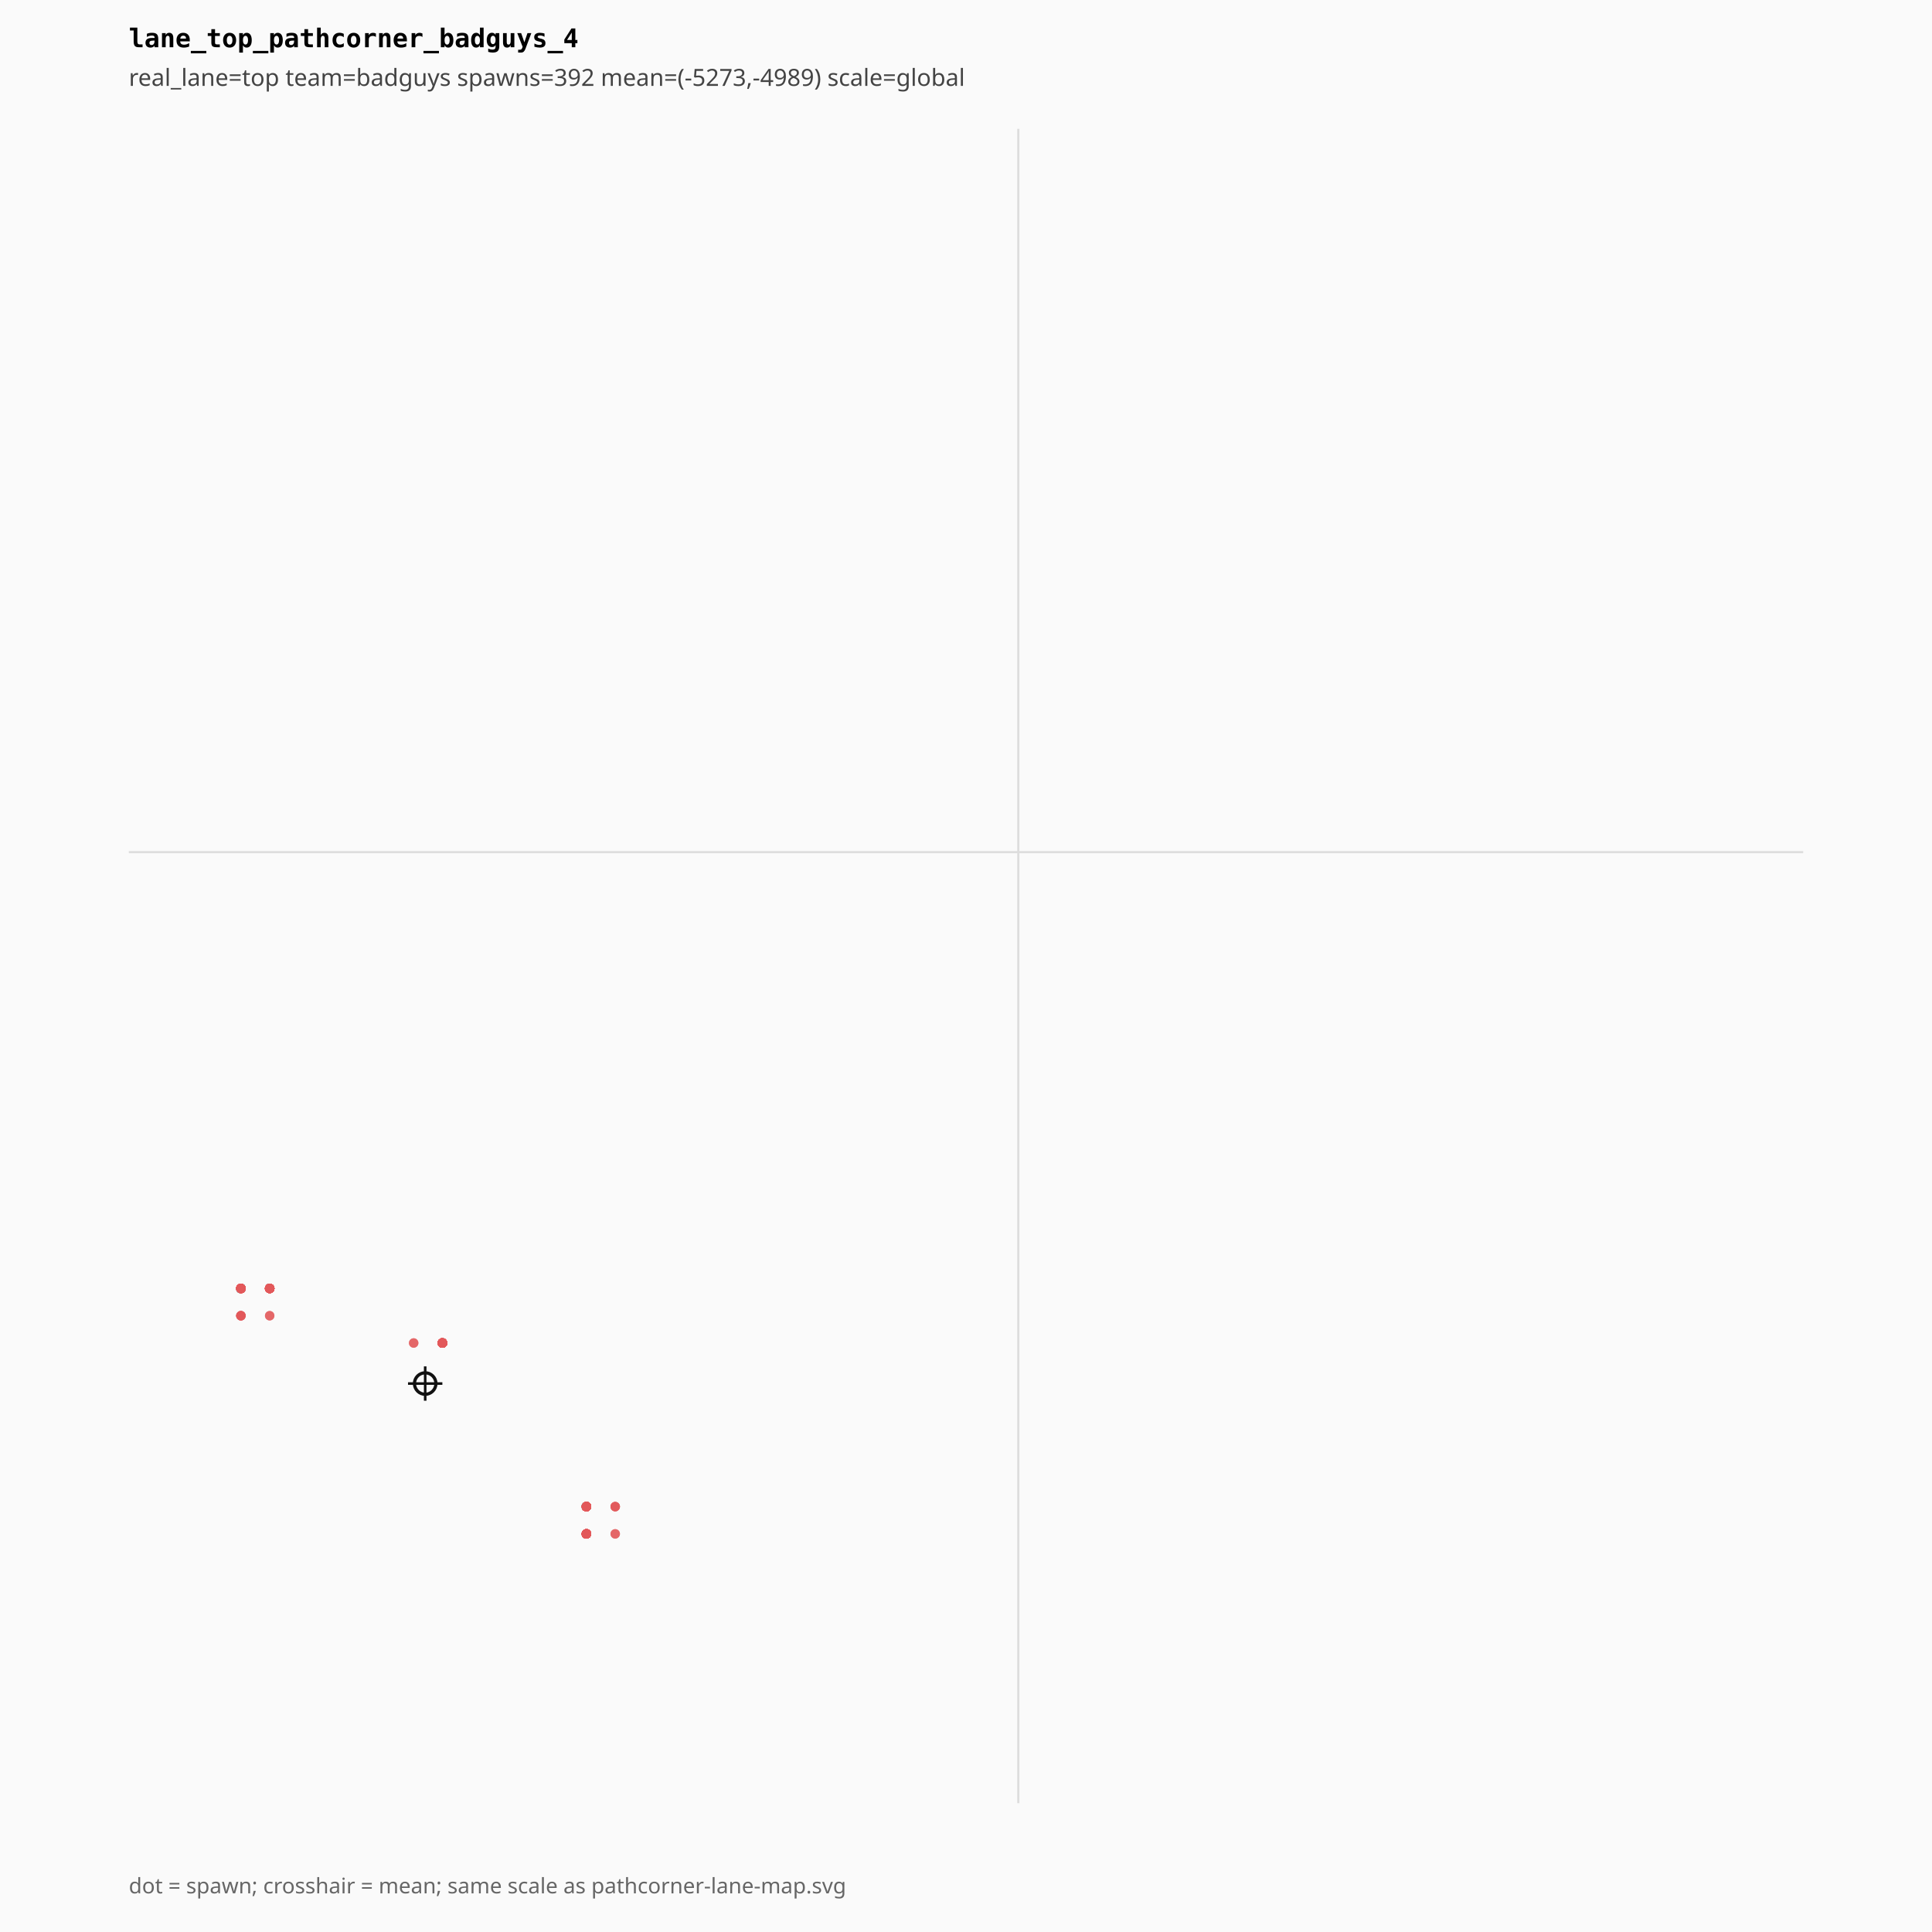
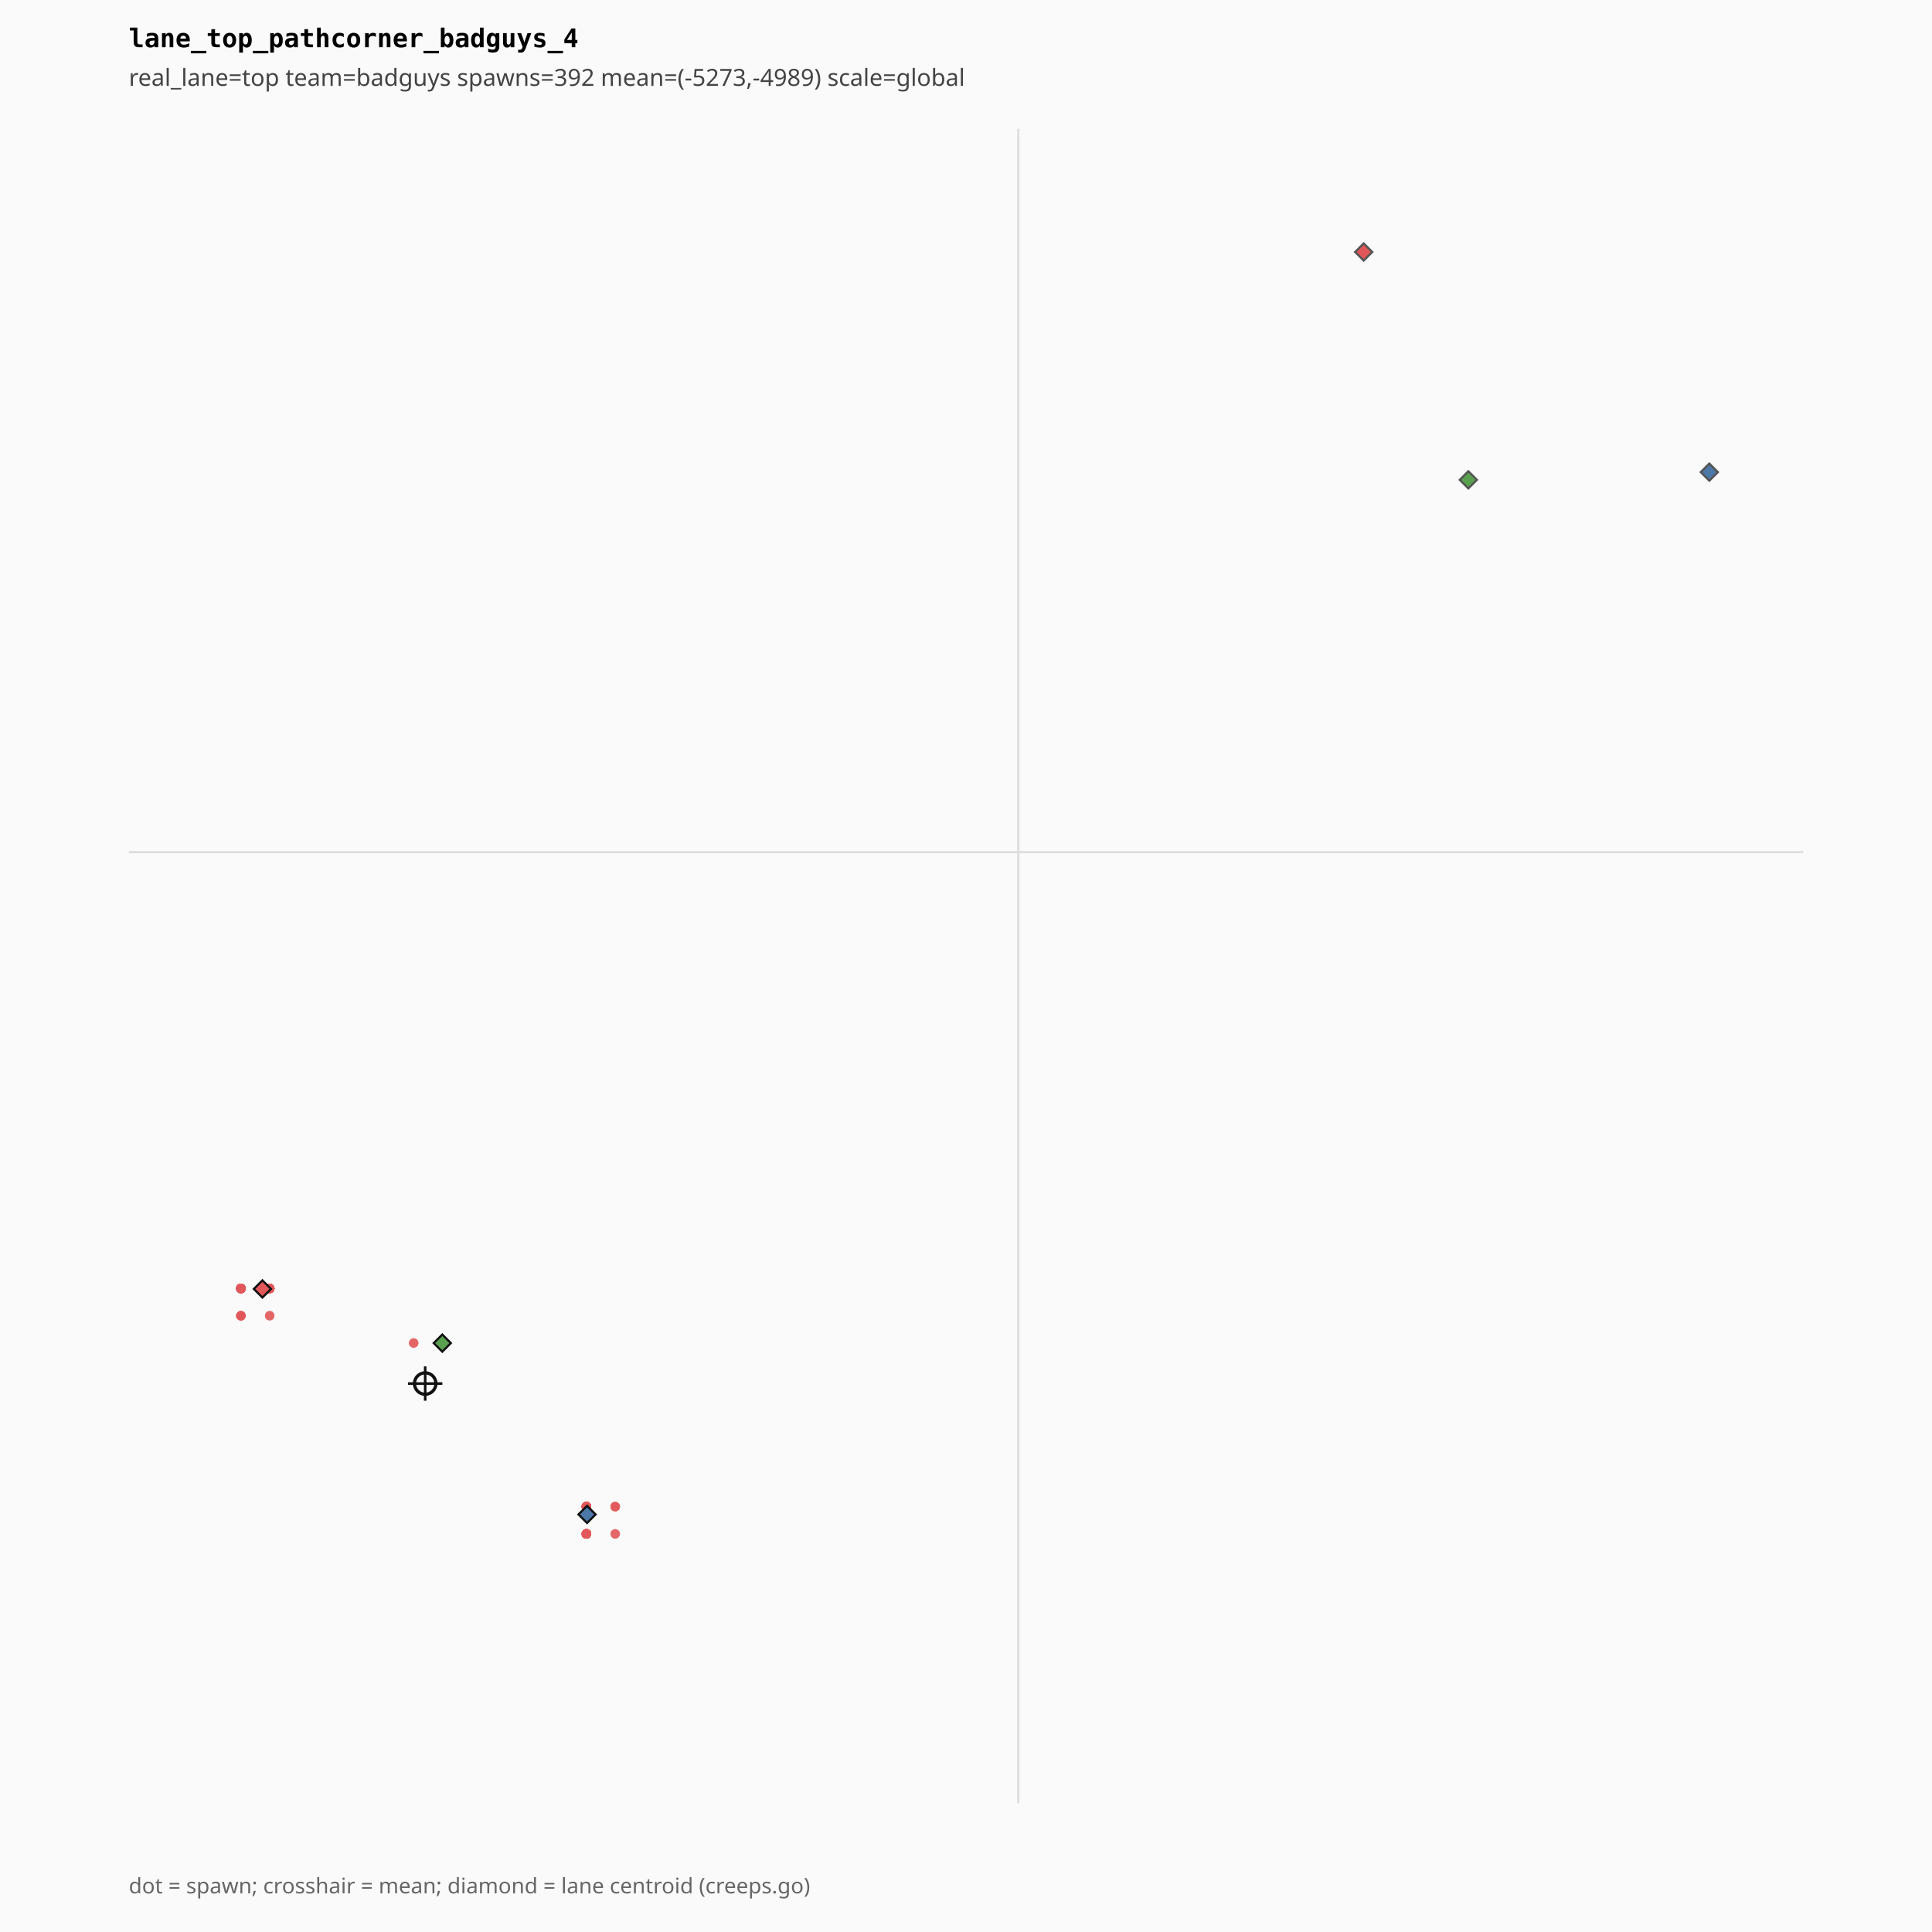
<svg xmlns="http://www.w3.org/2000/svg" width="900" height="900" viewBox="0 0 900 900">
  <rect x="0" y="0" width="900" height="900" fill="#fafafa" />
  <text x="60" y="22" font-family="monospace" font-size="12" font-weight="bold">lane_top_pathcorner_badguys_4</text>
  <text x="60" y="40" font-family="sans-serif" font-size="11" fill="#444">real_lane=top  team=badguys  spawns=392  mean=(-5273,-4989)  scale=global</text>
  <line x1="474.37" y1="60" x2="474.37" y2="840" stroke="#ddd" stroke-width="1" />
  <line x1="60" y1="396.96" x2="840" y2="396.96" stroke="#ddd" stroke-width="1" />
  <circle cx="125.63" cy="600.21" r="2.20" fill="#E15759" fill-opacity="0.55" stroke="none" />
  <circle cx="206.11" cy="625.62" r="2.20" fill="#E15759" fill-opacity="0.55" stroke="none" />
  <circle cx="273.18" cy="714.54" r="2.20" fill="#E15759" fill-opacity="0.55" stroke="none" />
  <circle cx="112.22" cy="600.21" r="2.20" fill="#E15759" fill-opacity="0.55" stroke="none" />
  <circle cx="112.22" cy="600.21" r="2.20" fill="#E15759" fill-opacity="0.55" stroke="none" />
  <circle cx="273.18" cy="701.84" r="2.20" fill="#E15759" fill-opacity="0.55" stroke="none" />
  <circle cx="112.22" cy="600.21" r="2.20" fill="#E15759" fill-opacity="0.55" stroke="none" />
  <circle cx="273.18" cy="701.84" r="2.20" fill="#E15759" fill-opacity="0.55" stroke="none" />
  <circle cx="112.22" cy="600.21" r="2.20" fill="#E15759" fill-opacity="0.55" stroke="none" />
  <circle cx="273.18" cy="714.54" r="2.20" fill="#E15759" fill-opacity="0.55" stroke="none" />
  <circle cx="206.11" cy="625.62" r="2.20" fill="#E15759" fill-opacity="0.55" stroke="none" />
  <circle cx="273.18" cy="701.84" r="2.20" fill="#E15759" fill-opacity="0.55" stroke="none" />
  <circle cx="112.22" cy="600.21" r="2.20" fill="#E15759" fill-opacity="0.55" stroke="none" />
  <circle cx="112.22" cy="600.21" r="2.20" fill="#E15759" fill-opacity="0.55" stroke="none" />
  <circle cx="125.63" cy="600.21" r="2.20" fill="#E15759" fill-opacity="0.55" stroke="none" />
  <circle cx="206.11" cy="625.62" r="2.20" fill="#E15759" fill-opacity="0.55" stroke="none" />
  <circle cx="112.22" cy="600.21" r="2.20" fill="#E15759" fill-opacity="0.55" stroke="none" />
  <circle cx="273.18" cy="714.54" r="2.20" fill="#E15759" fill-opacity="0.55" stroke="none" />
  <circle cx="273.18" cy="714.54" r="2.20" fill="#E15759" fill-opacity="0.55" stroke="none" />
  <circle cx="112.22" cy="600.21" r="2.20" fill="#E15759" fill-opacity="0.55" stroke="none" />
  <circle cx="206.11" cy="625.62" r="2.20" fill="#E15759" fill-opacity="0.55" stroke="none" />
  <circle cx="273.18" cy="701.84" r="2.20" fill="#E15759" fill-opacity="0.55" stroke="none" />
  <circle cx="125.63" cy="600.21" r="2.20" fill="#E15759" fill-opacity="0.55" stroke="none" />
  <circle cx="112.22" cy="600.21" r="2.20" fill="#E15759" fill-opacity="0.55" stroke="none" />
  <circle cx="206.11" cy="625.62" r="2.20" fill="#E15759" fill-opacity="0.55" stroke="none" />
  <circle cx="273.18" cy="701.84" r="2.20" fill="#E15759" fill-opacity="0.55" stroke="none" />
  <circle cx="273.18" cy="714.54" r="2.20" fill="#E15759" fill-opacity="0.55" stroke="none" />
  <circle cx="112.22" cy="600.21" r="2.20" fill="#E15759" fill-opacity="0.55" stroke="none" />
  <circle cx="273.18" cy="701.84" r="2.20" fill="#E15759" fill-opacity="0.55" stroke="none" />
  <circle cx="206.11" cy="625.62" r="2.20" fill="#E15759" fill-opacity="0.55" stroke="none" />
  <circle cx="125.63" cy="600.21" r="2.20" fill="#E15759" fill-opacity="0.55" stroke="none" />
  <circle cx="125.63" cy="600.21" r="2.20" fill="#E15759" fill-opacity="0.55" stroke="none" />
  <circle cx="273.18" cy="714.54" r="2.20" fill="#E15759" fill-opacity="0.55" stroke="none" />
  <circle cx="206.11" cy="625.62" r="2.20" fill="#E15759" fill-opacity="0.55" stroke="none" />
  <circle cx="112.22" cy="600.21" r="2.20" fill="#E15759" fill-opacity="0.55" stroke="none" />
  <circle cx="273.18" cy="701.84" r="2.20" fill="#E15759" fill-opacity="0.55" stroke="none" />
  <circle cx="112.22" cy="600.21" r="2.20" fill="#E15759" fill-opacity="0.55" stroke="none" />
  <circle cx="273.18" cy="701.84" r="2.20" fill="#E15759" fill-opacity="0.55" stroke="none" />
  <circle cx="206.11" cy="625.62" r="2.20" fill="#E15759" fill-opacity="0.55" stroke="none" />
  <circle cx="125.63" cy="600.21" r="2.20" fill="#E15759" fill-opacity="0.55" stroke="none" />
  <circle cx="206.11" cy="625.62" r="2.20" fill="#E15759" fill-opacity="0.55" stroke="none" />
  <circle cx="273.18" cy="701.84" r="2.20" fill="#E15759" fill-opacity="0.55" stroke="none" />
  <circle cx="273.18" cy="701.84" r="2.20" fill="#E15759" fill-opacity="0.55" stroke="none" />
  <circle cx="206.11" cy="625.62" r="2.20" fill="#E15759" fill-opacity="0.55" stroke="none" />
  <circle cx="112.22" cy="600.21" r="2.20" fill="#E15759" fill-opacity="0.55" stroke="none" />
  <circle cx="273.18" cy="701.84" r="2.20" fill="#E15759" fill-opacity="0.55" stroke="none" />
  <circle cx="206.11" cy="625.62" r="2.20" fill="#E15759" fill-opacity="0.55" stroke="none" />
  <circle cx="112.22" cy="600.21" r="2.20" fill="#E15759" fill-opacity="0.55" stroke="none" />
  <circle cx="206.11" cy="625.62" r="2.20" fill="#E15759" fill-opacity="0.55" stroke="none" />
  <circle cx="125.63" cy="600.21" r="2.20" fill="#E15759" fill-opacity="0.55" stroke="none" />
  <circle cx="273.18" cy="714.54" r="2.20" fill="#E15759" fill-opacity="0.55" stroke="none" />
  <circle cx="112.22" cy="600.21" r="2.20" fill="#E15759" fill-opacity="0.55" stroke="none" />
  <circle cx="206.11" cy="625.62" r="2.20" fill="#E15759" fill-opacity="0.55" stroke="none" />
  <circle cx="273.18" cy="714.54" r="2.20" fill="#E15759" fill-opacity="0.55" stroke="none" />
  <circle cx="112.22" cy="600.21" r="2.20" fill="#E15759" fill-opacity="0.55" stroke="none" />
  <circle cx="273.18" cy="701.84" r="2.20" fill="#E15759" fill-opacity="0.55" stroke="none" />
  <circle cx="273.18" cy="714.54" r="2.20" fill="#E15759" fill-opacity="0.55" stroke="none" />
  <circle cx="112.22" cy="600.21" r="2.20" fill="#E15759" fill-opacity="0.55" stroke="none" />
  <circle cx="206.11" cy="625.62" r="2.20" fill="#E15759" fill-opacity="0.55" stroke="none" />
  <circle cx="273.18" cy="714.54" r="2.20" fill="#E15759" fill-opacity="0.55" stroke="none" />
  <circle cx="206.11" cy="625.62" r="2.20" fill="#E15759" fill-opacity="0.55" stroke="none" />
  <circle cx="206.11" cy="625.62" r="2.20" fill="#E15759" fill-opacity="0.55" stroke="none" />
  <circle cx="112.22" cy="612.91" r="2.20" fill="#E15759" fill-opacity="0.55" stroke="none" />
  <circle cx="273.18" cy="701.84" r="2.20" fill="#E15759" fill-opacity="0.55" stroke="none" />
  <circle cx="112.22" cy="600.21" r="2.20" fill="#E15759" fill-opacity="0.55" stroke="none" />
  <circle cx="273.18" cy="701.84" r="2.20" fill="#E15759" fill-opacity="0.55" stroke="none" />
  <circle cx="206.11" cy="625.62" r="2.20" fill="#E15759" fill-opacity="0.55" stroke="none" />
  <circle cx="273.18" cy="701.84" r="2.20" fill="#E15759" fill-opacity="0.55" stroke="none" />
  <circle cx="206.11" cy="625.62" r="2.20" fill="#E15759" fill-opacity="0.55" stroke="none" />
  <circle cx="125.63" cy="600.21" r="2.20" fill="#E15759" fill-opacity="0.55" stroke="none" />
  <circle cx="125.63" cy="600.21" r="2.20" fill="#E15759" fill-opacity="0.55" stroke="none" />
  <circle cx="125.63" cy="600.21" r="2.20" fill="#E15759" fill-opacity="0.55" stroke="none" />
  <circle cx="273.18" cy="701.84" r="2.20" fill="#E15759" fill-opacity="0.55" stroke="none" />
  <circle cx="206.11" cy="625.62" r="2.20" fill="#E15759" fill-opacity="0.55" stroke="none" />
  <circle cx="125.63" cy="600.21" r="2.20" fill="#E15759" fill-opacity="0.55" stroke="none" />
  <circle cx="206.11" cy="625.62" r="2.20" fill="#E15759" fill-opacity="0.55" stroke="none" />
  <circle cx="273.18" cy="701.84" r="2.20" fill="#E15759" fill-opacity="0.55" stroke="none" />
  <circle cx="206.11" cy="625.62" r="2.20" fill="#E15759" fill-opacity="0.55" stroke="none" />
  <circle cx="112.22" cy="600.21" r="2.20" fill="#E15759" fill-opacity="0.55" stroke="none" />
  <circle cx="273.18" cy="714.54" r="2.20" fill="#E15759" fill-opacity="0.55" stroke="none" />
  <circle cx="273.18" cy="701.84" r="2.20" fill="#E15759" fill-opacity="0.55" stroke="none" />
  <circle cx="206.11" cy="625.62" r="2.20" fill="#E15759" fill-opacity="0.55" stroke="none" />
  <circle cx="273.18" cy="701.84" r="2.20" fill="#E15759" fill-opacity="0.55" stroke="none" />
  <circle cx="125.63" cy="600.21" r="2.20" fill="#E15759" fill-opacity="0.55" stroke="none" />
  <circle cx="206.11" cy="625.62" r="2.20" fill="#E15759" fill-opacity="0.55" stroke="none" />
  <circle cx="273.18" cy="714.54" r="2.20" fill="#E15759" fill-opacity="0.55" stroke="none" />
  <circle cx="273.18" cy="701.84" r="2.20" fill="#E15759" fill-opacity="0.55" stroke="none" />
  <circle cx="125.63" cy="600.21" r="2.20" fill="#E15759" fill-opacity="0.55" stroke="none" />
  <circle cx="125.63" cy="600.21" r="2.20" fill="#E15759" fill-opacity="0.55" stroke="none" />
  <circle cx="273.18" cy="701.84" r="2.20" fill="#E15759" fill-opacity="0.55" stroke="none" />
  <circle cx="206.11" cy="625.62" r="2.20" fill="#E15759" fill-opacity="0.55" stroke="none" />
  <circle cx="125.63" cy="600.21" r="2.20" fill="#E15759" fill-opacity="0.55" stroke="none" />
  <circle cx="206.11" cy="625.62" r="2.20" fill="#E15759" fill-opacity="0.55" stroke="none" />
  <circle cx="273.18" cy="714.54" r="2.20" fill="#E15759" fill-opacity="0.55" stroke="none" />
  <circle cx="206.11" cy="625.62" r="2.20" fill="#E15759" fill-opacity="0.55" stroke="none" />
  <circle cx="125.63" cy="600.21" r="2.20" fill="#E15759" fill-opacity="0.55" stroke="none" />
  <circle cx="206.11" cy="625.62" r="2.20" fill="#E15759" fill-opacity="0.55" stroke="none" />
  <circle cx="192.70" cy="625.62" r="2.20" fill="#E15759" fill-opacity="0.55" stroke="none" />
  <circle cx="125.63" cy="600.21" r="2.20" fill="#E15759" fill-opacity="0.55" stroke="none" />
  <circle cx="125.63" cy="600.21" r="2.20" fill="#E15759" fill-opacity="0.55" stroke="none" />
  <circle cx="125.63" cy="600.21" r="2.20" fill="#E15759" fill-opacity="0.55" stroke="none" />
  <circle cx="286.59" cy="714.54" r="2.20" fill="#E15759" fill-opacity="0.55" stroke="none" />
  <circle cx="125.63" cy="600.21" r="2.20" fill="#E15759" fill-opacity="0.55" stroke="none" />
  <circle cx="273.18" cy="714.54" r="2.20" fill="#E15759" fill-opacity="0.55" stroke="none" />
  <circle cx="206.11" cy="625.62" r="2.20" fill="#E15759" fill-opacity="0.55" stroke="none" />
  <circle cx="206.11" cy="625.62" r="2.20" fill="#E15759" fill-opacity="0.55" stroke="none" />
  <circle cx="112.22" cy="600.21" r="2.20" fill="#E15759" fill-opacity="0.55" stroke="none" />
  <circle cx="273.18" cy="701.84" r="2.20" fill="#E15759" fill-opacity="0.55" stroke="none" />
  <circle cx="112.22" cy="600.21" r="2.20" fill="#E15759" fill-opacity="0.55" stroke="none" />
  <circle cx="273.18" cy="714.54" r="2.20" fill="#E15759" fill-opacity="0.55" stroke="none" />
  <circle cx="206.11" cy="625.62" r="2.20" fill="#E15759" fill-opacity="0.55" stroke="none" />
  <circle cx="206.11" cy="625.62" r="2.20" fill="#E15759" fill-opacity="0.55" stroke="none" />
  <circle cx="273.18" cy="701.84" r="2.20" fill="#E15759" fill-opacity="0.55" stroke="none" />
  <circle cx="206.11" cy="625.62" r="2.20" fill="#E15759" fill-opacity="0.55" stroke="none" />
  <circle cx="273.18" cy="701.84" r="2.20" fill="#E15759" fill-opacity="0.55" stroke="none" />
  <circle cx="112.22" cy="600.21" r="2.20" fill="#E15759" fill-opacity="0.55" stroke="none" />
  <circle cx="273.18" cy="714.54" r="2.20" fill="#E15759" fill-opacity="0.55" stroke="none" />
  <circle cx="206.11" cy="625.62" r="2.20" fill="#E15759" fill-opacity="0.55" stroke="none" />
  <circle cx="273.18" cy="701.84" r="2.20" fill="#E15759" fill-opacity="0.55" stroke="none" />
  <circle cx="125.63" cy="600.21" r="2.20" fill="#E15759" fill-opacity="0.55" stroke="none" />
  <circle cx="206.11" cy="625.62" r="2.20" fill="#E15759" fill-opacity="0.55" stroke="none" />
  <circle cx="273.18" cy="714.54" r="2.20" fill="#E15759" fill-opacity="0.55" stroke="none" />
  <circle cx="206.11" cy="625.62" r="2.20" fill="#E15759" fill-opacity="0.55" stroke="none" />
  <circle cx="273.18" cy="701.84" r="2.20" fill="#E15759" fill-opacity="0.55" stroke="none" />
  <circle cx="125.63" cy="600.21" r="2.20" fill="#E15759" fill-opacity="0.55" stroke="none" />
  <circle cx="112.22" cy="600.21" r="2.20" fill="#E15759" fill-opacity="0.55" stroke="none" />
  <circle cx="273.18" cy="714.54" r="2.20" fill="#E15759" fill-opacity="0.55" stroke="none" />
  <circle cx="125.63" cy="600.21" r="2.20" fill="#E15759" fill-opacity="0.55" stroke="none" />
  <circle cx="206.11" cy="625.62" r="2.20" fill="#E15759" fill-opacity="0.55" stroke="none" />
  <circle cx="273.18" cy="701.84" r="2.20" fill="#E15759" fill-opacity="0.55" stroke="none" />
  <circle cx="125.63" cy="600.21" r="2.20" fill="#E15759" fill-opacity="0.55" stroke="none" />
  <circle cx="206.11" cy="625.62" r="2.20" fill="#E15759" fill-opacity="0.55" stroke="none" />
  <circle cx="273.18" cy="714.54" r="2.20" fill="#E15759" fill-opacity="0.55" stroke="none" />
  <circle cx="112.22" cy="600.21" r="2.20" fill="#E15759" fill-opacity="0.55" stroke="none" />
  <circle cx="112.22" cy="600.21" r="2.20" fill="#E15759" fill-opacity="0.55" stroke="none" />
  <circle cx="206.11" cy="625.62" r="2.20" fill="#E15759" fill-opacity="0.55" stroke="none" />
  <circle cx="206.11" cy="625.62" r="2.20" fill="#E15759" fill-opacity="0.55" stroke="none" />
  <circle cx="112.22" cy="600.21" r="2.20" fill="#E15759" fill-opacity="0.55" stroke="none" />
  <circle cx="206.11" cy="625.62" r="2.20" fill="#E15759" fill-opacity="0.55" stroke="none" />
  <circle cx="273.18" cy="701.84" r="2.20" fill="#E15759" fill-opacity="0.55" stroke="none" />
  <circle cx="125.63" cy="600.21" r="2.20" fill="#E15759" fill-opacity="0.55" stroke="none" />
  <circle cx="273.18" cy="701.84" r="2.20" fill="#E15759" fill-opacity="0.55" stroke="none" />
  <circle cx="112.22" cy="600.21" r="2.20" fill="#E15759" fill-opacity="0.55" stroke="none" />
  <circle cx="206.11" cy="625.62" r="2.20" fill="#E15759" fill-opacity="0.55" stroke="none" />
  <circle cx="125.63" cy="600.21" r="2.20" fill="#E15759" fill-opacity="0.55" stroke="none" />
  <circle cx="273.18" cy="701.84" r="2.20" fill="#E15759" fill-opacity="0.55" stroke="none" />
  <circle cx="206.11" cy="625.62" r="2.20" fill="#E15759" fill-opacity="0.55" stroke="none" />
  <circle cx="273.18" cy="701.84" r="2.20" fill="#E15759" fill-opacity="0.55" stroke="none" />
  <circle cx="125.63" cy="600.21" r="2.20" fill="#E15759" fill-opacity="0.55" stroke="none" />
  <circle cx="112.22" cy="612.91" r="2.20" fill="#E15759" fill-opacity="0.55" stroke="none" />
  <circle cx="273.18" cy="714.54" r="2.20" fill="#E15759" fill-opacity="0.55" stroke="none" />
  <circle cx="125.63" cy="600.21" r="2.20" fill="#E15759" fill-opacity="0.55" stroke="none" />
  <circle cx="206.11" cy="625.62" r="2.20" fill="#E15759" fill-opacity="0.55" stroke="none" />
  <circle cx="273.18" cy="714.54" r="2.20" fill="#E15759" fill-opacity="0.55" stroke="none" />
  <circle cx="125.63" cy="600.21" r="2.20" fill="#E15759" fill-opacity="0.55" stroke="none" />
  <circle cx="112.22" cy="600.21" r="2.20" fill="#E15759" fill-opacity="0.55" stroke="none" />
  <circle cx="206.11" cy="625.62" r="2.20" fill="#E15759" fill-opacity="0.55" stroke="none" />
  <circle cx="273.18" cy="714.54" r="2.20" fill="#E15759" fill-opacity="0.55" stroke="none" />
  <circle cx="112.22" cy="600.21" r="2.20" fill="#E15759" fill-opacity="0.55" stroke="none" />
  <circle cx="206.11" cy="625.62" r="2.20" fill="#E15759" fill-opacity="0.55" stroke="none" />
  <circle cx="273.18" cy="701.84" r="2.20" fill="#E15759" fill-opacity="0.55" stroke="none" />
  <circle cx="125.63" cy="600.21" r="2.20" fill="#E15759" fill-opacity="0.55" stroke="none" />
  <circle cx="273.18" cy="714.54" r="2.20" fill="#E15759" fill-opacity="0.55" stroke="none" />
  <circle cx="112.22" cy="600.21" r="2.20" fill="#E15759" fill-opacity="0.55" stroke="none" />
  <circle cx="112.22" cy="600.21" r="2.20" fill="#E15759" fill-opacity="0.55" stroke="none" />
  <circle cx="273.18" cy="714.54" r="2.20" fill="#E15759" fill-opacity="0.55" stroke="none" />
  <circle cx="206.11" cy="625.62" r="2.20" fill="#E15759" fill-opacity="0.55" stroke="none" />
  <circle cx="206.11" cy="625.62" r="2.20" fill="#E15759" fill-opacity="0.55" stroke="none" />
  <circle cx="206.11" cy="625.62" r="2.20" fill="#E15759" fill-opacity="0.55" stroke="none" />
  <circle cx="112.22" cy="600.21" r="2.20" fill="#E15759" fill-opacity="0.55" stroke="none" />
  <circle cx="112.22" cy="600.21" r="2.20" fill="#E15759" fill-opacity="0.55" stroke="none" />
  <circle cx="273.18" cy="701.84" r="2.20" fill="#E15759" fill-opacity="0.55" stroke="none" />
  <circle cx="206.11" cy="625.62" r="2.20" fill="#E15759" fill-opacity="0.55" stroke="none" />
  <circle cx="273.18" cy="714.54" r="2.20" fill="#E15759" fill-opacity="0.55" stroke="none" />
  <circle cx="206.11" cy="625.62" r="2.20" fill="#E15759" fill-opacity="0.55" stroke="none" />
  <circle cx="273.18" cy="714.54" r="2.20" fill="#E15759" fill-opacity="0.55" stroke="none" />
  <circle cx="206.11" cy="625.62" r="2.20" fill="#E15759" fill-opacity="0.55" stroke="none" />
  <circle cx="206.11" cy="625.62" r="2.20" fill="#E15759" fill-opacity="0.55" stroke="none" />
  <circle cx="273.18" cy="701.84" r="2.20" fill="#E15759" fill-opacity="0.55" stroke="none" />
  <circle cx="112.22" cy="600.21" r="2.20" fill="#E15759" fill-opacity="0.55" stroke="none" />
  <circle cx="206.11" cy="625.62" r="2.20" fill="#E15759" fill-opacity="0.55" stroke="none" />
  <circle cx="112.22" cy="600.21" r="2.20" fill="#E15759" fill-opacity="0.55" stroke="none" />
  <circle cx="273.18" cy="701.84" r="2.20" fill="#E15759" fill-opacity="0.55" stroke="none" />
  <circle cx="206.11" cy="625.62" r="2.20" fill="#E15759" fill-opacity="0.55" stroke="none" />
  <circle cx="273.18" cy="701.84" r="2.20" fill="#E15759" fill-opacity="0.55" stroke="none" />
  <circle cx="286.59" cy="701.84" r="2.20" fill="#E15759" fill-opacity="0.55" stroke="none" />
  <circle cx="112.22" cy="600.21" r="2.20" fill="#E15759" fill-opacity="0.55" stroke="none" />
  <circle cx="125.63" cy="600.21" r="2.20" fill="#E15759" fill-opacity="0.55" stroke="none" />
  <circle cx="273.18" cy="714.54" r="2.20" fill="#E15759" fill-opacity="0.55" stroke="none" />
  <circle cx="206.11" cy="625.62" r="2.20" fill="#E15759" fill-opacity="0.55" stroke="none" />
  <circle cx="273.18" cy="714.54" r="2.20" fill="#E15759" fill-opacity="0.55" stroke="none" />
  <circle cx="286.59" cy="714.54" r="2.20" fill="#E15759" fill-opacity="0.55" stroke="none" />
  <circle cx="273.18" cy="701.84" r="2.20" fill="#E15759" fill-opacity="0.55" stroke="none" />
  <circle cx="112.22" cy="600.21" r="2.20" fill="#E15759" fill-opacity="0.55" stroke="none" />
  <circle cx="206.11" cy="625.62" r="2.20" fill="#E15759" fill-opacity="0.55" stroke="none" />
  <circle cx="206.11" cy="625.62" r="2.20" fill="#E15759" fill-opacity="0.55" stroke="none" />
  <circle cx="125.63" cy="600.21" r="2.20" fill="#E15759" fill-opacity="0.55" stroke="none" />
  <circle cx="273.18" cy="701.84" r="2.20" fill="#E15759" fill-opacity="0.55" stroke="none" />
  <circle cx="206.11" cy="625.62" r="2.20" fill="#E15759" fill-opacity="0.55" stroke="none" />
  <circle cx="273.18" cy="701.84" r="2.20" fill="#E15759" fill-opacity="0.55" stroke="none" />
  <circle cx="125.63" cy="600.21" r="2.20" fill="#E15759" fill-opacity="0.55" stroke="none" />
  <circle cx="125.63" cy="600.21" r="2.20" fill="#E15759" fill-opacity="0.55" stroke="none" />
  <circle cx="273.18" cy="714.54" r="2.20" fill="#E15759" fill-opacity="0.55" stroke="none" />
  <circle cx="206.11" cy="625.62" r="2.20" fill="#E15759" fill-opacity="0.55" stroke="none" />
  <circle cx="273.18" cy="701.84" r="2.20" fill="#E15759" fill-opacity="0.55" stroke="none" />
  <circle cx="206.11" cy="625.62" r="2.20" fill="#E15759" fill-opacity="0.55" stroke="none" />
  <circle cx="112.22" cy="600.21" r="2.20" fill="#E15759" fill-opacity="0.55" stroke="none" />
  <circle cx="273.18" cy="701.84" r="2.20" fill="#E15759" fill-opacity="0.55" stroke="none" />
  <circle cx="112.22" cy="600.21" r="2.20" fill="#E15759" fill-opacity="0.55" stroke="none" />
  <circle cx="206.11" cy="625.62" r="2.20" fill="#E15759" fill-opacity="0.55" stroke="none" />
  <circle cx="112.22" cy="600.21" r="2.20" fill="#E15759" fill-opacity="0.55" stroke="none" />
  <circle cx="273.18" cy="701.84" r="2.20" fill="#E15759" fill-opacity="0.55" stroke="none" />
  <circle cx="206.11" cy="625.62" r="2.20" fill="#E15759" fill-opacity="0.55" stroke="none" />
  <circle cx="206.11" cy="625.62" r="2.20" fill="#E15759" fill-opacity="0.55" stroke="none" />
  <circle cx="125.63" cy="600.21" r="2.20" fill="#E15759" fill-opacity="0.55" stroke="none" />
  <circle cx="206.11" cy="625.62" r="2.20" fill="#E15759" fill-opacity="0.55" stroke="none" />
  <circle cx="125.63" cy="600.21" r="2.20" fill="#E15759" fill-opacity="0.55" stroke="none" />
  <circle cx="125.63" cy="600.21" r="2.20" fill="#E15759" fill-opacity="0.55" stroke="none" />
  <circle cx="206.11" cy="625.62" r="2.20" fill="#E15759" fill-opacity="0.55" stroke="none" />
  <circle cx="112.22" cy="600.21" r="2.20" fill="#E15759" fill-opacity="0.55" stroke="none" />
  <circle cx="206.11" cy="625.62" r="2.20" fill="#E15759" fill-opacity="0.55" stroke="none" />
  <circle cx="273.18" cy="714.54" r="2.20" fill="#E15759" fill-opacity="0.55" stroke="none" />
  <circle cx="206.11" cy="625.62" r="2.20" fill="#E15759" fill-opacity="0.55" stroke="none" />
  <circle cx="125.63" cy="600.21" r="2.20" fill="#E15759" fill-opacity="0.55" stroke="none" />
  <circle cx="273.18" cy="701.84" r="2.20" fill="#E15759" fill-opacity="0.55" stroke="none" />
  <circle cx="125.63" cy="600.21" r="2.20" fill="#E15759" fill-opacity="0.55" stroke="none" />
  <circle cx="112.22" cy="600.21" r="2.20" fill="#E15759" fill-opacity="0.55" stroke="none" />
  <circle cx="273.18" cy="714.54" r="2.20" fill="#E15759" fill-opacity="0.55" stroke="none" />
  <circle cx="125.63" cy="600.21" r="2.20" fill="#E15759" fill-opacity="0.55" stroke="none" />
  <circle cx="112.22" cy="600.21" r="2.20" fill="#E15759" fill-opacity="0.55" stroke="none" />
  <circle cx="125.63" cy="600.21" r="2.20" fill="#E15759" fill-opacity="0.55" stroke="none" />
  <circle cx="273.18" cy="701.84" r="2.20" fill="#E15759" fill-opacity="0.55" stroke="none" />
  <circle cx="206.11" cy="625.62" r="2.20" fill="#E15759" fill-opacity="0.55" stroke="none" />
  <circle cx="273.18" cy="714.54" r="2.20" fill="#E15759" fill-opacity="0.55" stroke="none" />
  <circle cx="125.63" cy="600.21" r="2.20" fill="#E15759" fill-opacity="0.55" stroke="none" />
  <circle cx="273.18" cy="701.84" r="2.20" fill="#E15759" fill-opacity="0.55" stroke="none" />
  <circle cx="206.11" cy="625.62" r="2.20" fill="#E15759" fill-opacity="0.55" stroke="none" />
  <circle cx="273.18" cy="701.84" r="2.20" fill="#E15759" fill-opacity="0.55" stroke="none" />
  <circle cx="125.63" cy="600.21" r="2.20" fill="#E15759" fill-opacity="0.55" stroke="none" />
  <circle cx="206.11" cy="625.62" r="2.20" fill="#E15759" fill-opacity="0.55" stroke="none" />
  <circle cx="286.59" cy="714.54" r="2.20" fill="#E15759" fill-opacity="0.55" stroke="none" />
  <circle cx="273.18" cy="701.84" r="2.20" fill="#E15759" fill-opacity="0.55" stroke="none" />
  <circle cx="206.11" cy="625.62" r="2.20" fill="#E15759" fill-opacity="0.55" stroke="none" />
  <circle cx="125.63" cy="600.21" r="2.20" fill="#E15759" fill-opacity="0.55" stroke="none" />
  <circle cx="273.18" cy="714.54" r="2.20" fill="#E15759" fill-opacity="0.55" stroke="none" />
  <circle cx="125.63" cy="600.21" r="2.20" fill="#E15759" fill-opacity="0.55" stroke="none" />
  <circle cx="206.11" cy="625.62" r="2.20" fill="#E15759" fill-opacity="0.55" stroke="none" />
  <circle cx="125.63" cy="600.21" r="2.20" fill="#E15759" fill-opacity="0.55" stroke="none" />
  <circle cx="206.11" cy="625.62" r="2.20" fill="#E15759" fill-opacity="0.55" stroke="none" />
  <circle cx="286.59" cy="701.84" r="2.20" fill="#E15759" fill-opacity="0.55" stroke="none" />
  <circle cx="206.11" cy="625.62" r="2.20" fill="#E15759" fill-opacity="0.55" stroke="none" />
  <circle cx="273.18" cy="701.84" r="2.20" fill="#E15759" fill-opacity="0.55" stroke="none" />
  <circle cx="112.22" cy="600.21" r="2.20" fill="#E15759" fill-opacity="0.55" stroke="none" />
  <circle cx="273.18" cy="714.54" r="2.20" fill="#E15759" fill-opacity="0.55" stroke="none" />
  <circle cx="192.70" cy="625.62" r="2.20" fill="#E15759" fill-opacity="0.55" stroke="none" />
  <circle cx="125.63" cy="600.21" r="2.20" fill="#E15759" fill-opacity="0.55" stroke="none" />
  <circle cx="206.11" cy="625.62" r="2.20" fill="#E15759" fill-opacity="0.55" stroke="none" />
  <circle cx="125.63" cy="600.21" r="2.20" fill="#E15759" fill-opacity="0.55" stroke="none" />
  <circle cx="273.18" cy="714.54" r="2.20" fill="#E15759" fill-opacity="0.55" stroke="none" />
  <circle cx="112.22" cy="600.21" r="2.20" fill="#E15759" fill-opacity="0.55" stroke="none" />
  <circle cx="273.18" cy="701.84" r="2.20" fill="#E15759" fill-opacity="0.55" stroke="none" />
  <circle cx="206.11" cy="625.62" r="2.20" fill="#E15759" fill-opacity="0.55" stroke="none" />
  <circle cx="112.22" cy="600.21" r="2.20" fill="#E15759" fill-opacity="0.55" stroke="none" />
  <circle cx="273.18" cy="714.54" r="2.20" fill="#E15759" fill-opacity="0.55" stroke="none" />
  <circle cx="273.18" cy="714.54" r="2.20" fill="#E15759" fill-opacity="0.55" stroke="none" />
  <circle cx="112.22" cy="600.21" r="2.20" fill="#E15759" fill-opacity="0.55" stroke="none" />
  <circle cx="206.11" cy="625.62" r="2.20" fill="#E15759" fill-opacity="0.55" stroke="none" />
  <circle cx="206.11" cy="625.62" r="2.20" fill="#E15759" fill-opacity="0.55" stroke="none" />
  <circle cx="273.18" cy="714.54" r="2.20" fill="#E15759" fill-opacity="0.55" stroke="none" />
  <circle cx="206.11" cy="625.62" r="2.20" fill="#E15759" fill-opacity="0.55" stroke="none" />
  <circle cx="206.11" cy="625.62" r="2.20" fill="#E15759" fill-opacity="0.55" stroke="none" />
  <circle cx="112.22" cy="600.21" r="2.20" fill="#E15759" fill-opacity="0.55" stroke="none" />
  <circle cx="273.18" cy="701.84" r="2.20" fill="#E15759" fill-opacity="0.55" stroke="none" />
  <circle cx="112.22" cy="600.21" r="2.20" fill="#E15759" fill-opacity="0.55" stroke="none" />
  <circle cx="206.11" cy="625.62" r="2.20" fill="#E15759" fill-opacity="0.55" stroke="none" />
  <circle cx="206.11" cy="625.62" r="2.20" fill="#E15759" fill-opacity="0.55" stroke="none" />
  <circle cx="112.22" cy="600.21" r="2.20" fill="#E15759" fill-opacity="0.55" stroke="none" />
  <circle cx="273.18" cy="714.54" r="2.20" fill="#E15759" fill-opacity="0.55" stroke="none" />
  <circle cx="273.18" cy="701.84" r="2.20" fill="#E15759" fill-opacity="0.55" stroke="none" />
  <circle cx="206.11" cy="625.62" r="2.20" fill="#E15759" fill-opacity="0.55" stroke="none" />
  <circle cx="112.22" cy="600.21" r="2.20" fill="#E15759" fill-opacity="0.55" stroke="none" />
  <circle cx="206.11" cy="625.62" r="2.20" fill="#E15759" fill-opacity="0.55" stroke="none" />
  <circle cx="273.18" cy="701.84" r="2.20" fill="#E15759" fill-opacity="0.55" stroke="none" />
  <circle cx="206.11" cy="625.62" r="2.20" fill="#E15759" fill-opacity="0.55" stroke="none" />
  <circle cx="286.59" cy="701.84" r="2.20" fill="#E15759" fill-opacity="0.55" stroke="none" />
  <circle cx="206.11" cy="625.62" r="2.20" fill="#E15759" fill-opacity="0.55" stroke="none" />
  <circle cx="125.63" cy="600.21" r="2.20" fill="#E15759" fill-opacity="0.55" stroke="none" />
  <circle cx="273.18" cy="701.84" r="2.20" fill="#E15759" fill-opacity="0.55" stroke="none" />
  <circle cx="206.11" cy="625.62" r="2.20" fill="#E15759" fill-opacity="0.55" stroke="none" />
  <circle cx="206.11" cy="625.62" r="2.20" fill="#E15759" fill-opacity="0.55" stroke="none" />
  <circle cx="273.18" cy="701.84" r="2.20" fill="#E15759" fill-opacity="0.55" stroke="none" />
  <circle cx="206.11" cy="625.62" r="2.20" fill="#E15759" fill-opacity="0.55" stroke="none" />
  <circle cx="273.18" cy="714.54" r="2.20" fill="#E15759" fill-opacity="0.55" stroke="none" />
  <circle cx="112.22" cy="600.21" r="2.20" fill="#E15759" fill-opacity="0.55" stroke="none" />
  <circle cx="125.63" cy="600.21" r="2.20" fill="#E15759" fill-opacity="0.55" stroke="none" />
  <circle cx="273.18" cy="701.84" r="2.20" fill="#E15759" fill-opacity="0.55" stroke="none" />
  <circle cx="206.11" cy="625.62" r="2.20" fill="#E15759" fill-opacity="0.55" stroke="none" />
  <circle cx="112.22" cy="600.21" r="2.20" fill="#E15759" fill-opacity="0.55" stroke="none" />
  <circle cx="206.11" cy="625.62" r="2.20" fill="#E15759" fill-opacity="0.55" stroke="none" />
  <circle cx="273.18" cy="701.84" r="2.20" fill="#E15759" fill-opacity="0.55" stroke="none" />
  <circle cx="206.11" cy="625.62" r="2.20" fill="#E15759" fill-opacity="0.55" stroke="none" />
  <circle cx="112.22" cy="600.21" r="2.20" fill="#E15759" fill-opacity="0.55" stroke="none" />
  <circle cx="206.11" cy="625.62" r="2.20" fill="#E15759" fill-opacity="0.55" stroke="none" />
  <circle cx="273.18" cy="701.84" r="2.20" fill="#E15759" fill-opacity="0.55" stroke="none" />
  <circle cx="273.18" cy="714.54" r="2.20" fill="#E15759" fill-opacity="0.55" stroke="none" />
  <circle cx="112.22" cy="612.91" r="2.20" fill="#E15759" fill-opacity="0.55" stroke="none" />
  <circle cx="206.11" cy="625.62" r="2.20" fill="#E15759" fill-opacity="0.55" stroke="none" />
  <circle cx="286.59" cy="701.84" r="2.20" fill="#E15759" fill-opacity="0.55" stroke="none" />
  <circle cx="273.18" cy="701.84" r="2.20" fill="#E15759" fill-opacity="0.55" stroke="none" />
  <circle cx="125.63" cy="600.21" r="2.20" fill="#E15759" fill-opacity="0.55" stroke="none" />
  <circle cx="273.18" cy="701.84" r="2.20" fill="#E15759" fill-opacity="0.55" stroke="none" />
  <circle cx="273.18" cy="714.54" r="2.20" fill="#E15759" fill-opacity="0.55" stroke="none" />
  <circle cx="206.11" cy="625.62" r="2.20" fill="#E15759" fill-opacity="0.55" stroke="none" />
  <circle cx="273.18" cy="701.84" r="2.20" fill="#E15759" fill-opacity="0.55" stroke="none" />
  <circle cx="206.11" cy="625.62" r="2.20" fill="#E15759" fill-opacity="0.55" stroke="none" />
  <circle cx="125.63" cy="612.91" r="2.20" fill="#E15759" fill-opacity="0.55" stroke="none" />
  <circle cx="286.59" cy="701.84" r="2.20" fill="#E15759" fill-opacity="0.55" stroke="none" />
  <circle cx="206.11" cy="625.62" r="2.20" fill="#E15759" fill-opacity="0.55" stroke="none" />
  <circle cx="273.18" cy="714.54" r="2.20" fill="#E15759" fill-opacity="0.55" stroke="none" />
  <circle cx="112.22" cy="600.21" r="2.20" fill="#E15759" fill-opacity="0.55" stroke="none" />
  <circle cx="206.11" cy="625.62" r="2.20" fill="#E15759" fill-opacity="0.55" stroke="none" />
  <circle cx="125.63" cy="600.21" r="2.20" fill="#E15759" fill-opacity="0.55" stroke="none" />
  <circle cx="273.18" cy="714.54" r="2.20" fill="#E15759" fill-opacity="0.55" stroke="none" />
  <circle cx="206.11" cy="625.62" r="2.20" fill="#E15759" fill-opacity="0.55" stroke="none" />
  <circle cx="112.22" cy="600.21" r="2.20" fill="#E15759" fill-opacity="0.55" stroke="none" />
  <circle cx="112.22" cy="612.91" r="2.20" fill="#E15759" fill-opacity="0.55" stroke="none" />
  <circle cx="206.11" cy="625.62" r="2.20" fill="#E15759" fill-opacity="0.55" stroke="none" />
  <circle cx="125.63" cy="600.21" r="2.20" fill="#E15759" fill-opacity="0.55" stroke="none" />
  <circle cx="206.11" cy="625.62" r="2.20" fill="#E15759" fill-opacity="0.55" stroke="none" />
  <circle cx="273.18" cy="701.84" r="2.20" fill="#E15759" fill-opacity="0.55" stroke="none" />
  <circle cx="125.63" cy="612.91" r="2.20" fill="#E15759" fill-opacity="0.55" stroke="none" />
  <circle cx="112.22" cy="612.91" r="2.20" fill="#E15759" fill-opacity="0.55" stroke="none" />
  <circle cx="112.22" cy="600.21" r="2.20" fill="#E15759" fill-opacity="0.55" stroke="none" />
  <circle cx="273.18" cy="714.54" r="2.20" fill="#E15759" fill-opacity="0.55" stroke="none" />
  <circle cx="206.11" cy="625.62" r="2.20" fill="#E15759" fill-opacity="0.55" stroke="none" />
  <circle cx="112.22" cy="600.21" r="2.20" fill="#E15759" fill-opacity="0.55" stroke="none" />
  <circle cx="206.11" cy="625.62" r="2.20" fill="#E15759" fill-opacity="0.55" stroke="none" />
  <circle cx="273.18" cy="714.54" r="2.20" fill="#E15759" fill-opacity="0.55" stroke="none" />
  <circle cx="206.11" cy="625.62" r="2.20" fill="#E15759" fill-opacity="0.55" stroke="none" />
  <circle cx="273.18" cy="714.54" r="2.20" fill="#E15759" fill-opacity="0.55" stroke="none" />
  <circle cx="112.22" cy="600.21" r="2.20" fill="#E15759" fill-opacity="0.55" stroke="none" />
  <circle cx="273.18" cy="714.54" r="2.20" fill="#E15759" fill-opacity="0.55" stroke="none" />
  <circle cx="125.63" cy="600.21" r="2.20" fill="#E15759" fill-opacity="0.55" stroke="none" />
  <circle cx="206.11" cy="625.62" r="2.20" fill="#E15759" fill-opacity="0.55" stroke="none" />
  <circle cx="206.11" cy="625.62" r="2.20" fill="#E15759" fill-opacity="0.55" stroke="none" />
  <circle cx="125.63" cy="600.21" r="2.20" fill="#E15759" fill-opacity="0.55" stroke="none" />
  <circle cx="273.18" cy="714.54" r="2.20" fill="#E15759" fill-opacity="0.55" stroke="none" />
  <circle cx="112.22" cy="600.21" r="2.20" fill="#E15759" fill-opacity="0.55" stroke="none" />
  <circle cx="206.11" cy="625.62" r="2.20" fill="#E15759" fill-opacity="0.55" stroke="none" />
  <circle cx="206.11" cy="625.62" r="2.20" fill="#E15759" fill-opacity="0.55" stroke="none" />
  <circle cx="112.22" cy="600.21" r="2.20" fill="#E15759" fill-opacity="0.55" stroke="none" />
  <circle cx="273.18" cy="701.84" r="2.20" fill="#E15759" fill-opacity="0.55" stroke="none" />
  <circle cx="206.11" cy="625.62" r="2.20" fill="#E15759" fill-opacity="0.55" stroke="none" />
  <circle cx="112.22" cy="600.21" r="2.20" fill="#E15759" fill-opacity="0.55" stroke="none" />
  <circle cx="206.11" cy="625.62" r="2.20" fill="#E15759" fill-opacity="0.55" stroke="none" />
  <circle cx="273.18" cy="701.84" r="2.20" fill="#E15759" fill-opacity="0.55" stroke="none" />
  <circle cx="125.63" cy="600.21" r="2.20" fill="#E15759" fill-opacity="0.55" stroke="none" />
  <circle cx="112.22" cy="600.21" r="2.20" fill="#E15759" fill-opacity="0.55" stroke="none" />
  <circle cx="206.11" cy="625.62" r="2.20" fill="#E15759" fill-opacity="0.55" stroke="none" />
  <circle cx="273.18" cy="714.54" r="2.20" fill="#E15759" fill-opacity="0.55" stroke="none" />
  <circle cx="273.18" cy="701.84" r="2.20" fill="#E15759" fill-opacity="0.55" stroke="none" />
  <circle cx="273.18" cy="701.84" r="2.20" fill="#E15759" fill-opacity="0.55" stroke="none" />
  <circle cx="125.63" cy="600.21" r="2.20" fill="#E15759" fill-opacity="0.55" stroke="none" />
  <circle cx="125.63" cy="600.21" r="2.20" fill="#E15759" fill-opacity="0.55" stroke="none" />
  <circle cx="273.18" cy="701.84" r="2.20" fill="#E15759" fill-opacity="0.55" stroke="none" />
  <circle cx="206.11" cy="625.62" r="2.20" fill="#E15759" fill-opacity="0.55" stroke="none" />
  <circle cx="125.63" cy="600.21" r="2.20" fill="#E15759" fill-opacity="0.55" stroke="none" />
  <circle cx="273.18" cy="714.54" r="2.20" fill="#E15759" fill-opacity="0.55" stroke="none" />
  <circle cx="206.11" cy="625.62" r="2.20" fill="#E15759" fill-opacity="0.55" stroke="none" />
  <circle cx="206.11" cy="625.62" r="2.20" fill="#E15759" fill-opacity="0.55" stroke="none" />
  <circle cx="273.18" cy="714.54" r="2.20" fill="#E15759" fill-opacity="0.55" stroke="none" />
  <circle cx="206.11" cy="625.62" r="2.20" fill="#E15759" fill-opacity="0.55" stroke="none" />
  <circle cx="112.22" cy="600.21" r="2.20" fill="#E15759" fill-opacity="0.55" stroke="none" />
  <circle cx="206.11" cy="625.62" r="2.20" fill="#E15759" fill-opacity="0.55" stroke="none" />
  <circle cx="273.18" cy="701.84" r="2.20" fill="#E15759" fill-opacity="0.55" stroke="none" />
  <circle cx="125.63" cy="600.21" r="2.20" fill="#E15759" fill-opacity="0.55" stroke="none" />
  <circle cx="273.18" cy="701.84" r="2.20" fill="#E15759" fill-opacity="0.55" stroke="none" />
  <circle cx="273.18" cy="701.84" r="2.20" fill="#E15759" fill-opacity="0.55" stroke="none" />
  <circle cx="125.63" cy="600.21" r="2.20" fill="#E15759" fill-opacity="0.55" stroke="none" />
  <circle cx="125.63" cy="600.21" r="2.20" fill="#E15759" fill-opacity="0.55" stroke="none" />
  <circle cx="273.18" cy="714.54" r="2.20" fill="#E15759" fill-opacity="0.55" stroke="none" />
  <circle cx="206.11" cy="625.62" r="2.20" fill="#E15759" fill-opacity="0.55" stroke="none" />
  <circle cx="192.70" cy="625.62" r="2.20" fill="#E15759" fill-opacity="0.55" stroke="none" />
  <circle cx="206.11" cy="625.62" r="2.20" fill="#E15759" fill-opacity="0.55" stroke="none" />
  <circle cx="273.18" cy="701.84" r="2.20" fill="#E15759" fill-opacity="0.55" stroke="none" />
  <circle cx="112.22" cy="612.91" r="2.20" fill="#E15759" fill-opacity="0.55" stroke="none" />
  <circle cx="206.11" cy="625.62" r="2.20" fill="#E15759" fill-opacity="0.55" stroke="none" />
  <circle cx="112.22" cy="612.91" r="2.20" fill="#E15759" fill-opacity="0.55" stroke="none" />
  <circle cx="112.22" cy="600.21" r="2.20" fill="#E15759" fill-opacity="0.55" stroke="none" />
  <circle cx="125.63" cy="600.21" r="2.20" fill="#E15759" fill-opacity="0.55" stroke="none" />
  <circle cx="125.63" cy="612.91" r="2.20" fill="#E15759" fill-opacity="0.55" stroke="none" />
  <circle cx="273.18" cy="714.54" r="2.20" fill="#E15759" fill-opacity="0.55" stroke="none" />
  <circle cx="198.07" cy="644.51" r="5" fill="none" stroke="#111" stroke-width="1.5" />
  <line x1="190.07" y1="644.51" x2="206.07" y2="644.51" stroke="#111" stroke-width="1.2" />
  <line x1="198.07" y1="636.51" x2="198.07" y2="652.51" stroke="#111" stroke-width="1.2" />
-   <text x="60" y="882" font-family="sans-serif" font-size="10" fill="#666">dot = spawn; crosshair = mean; same scale as pathcorner-lane-map.svg</text>
+   <polygon points="122.244,596.445 126.244,600.445 122.244,604.445 118.244,600.445" fill="#E15759" fill-opacity="1" stroke="#111111" stroke-width="1" />
+   <polygon points="206.038,621.672 210.038,625.672 206.038,629.672 202.038,625.672" fill="#59A14F" fill-opacity="1" stroke="#111111" stroke-width="1" />
+   <polygon points="273.474,701.484 277.474,705.484 273.474,709.484 269.474,705.484" fill="#4C78A8" fill-opacity="1" stroke="#111111" stroke-width="1" />
+   <polygon points="635.264,113.385 639.264,117.385 635.264,121.385 631.264,117.385" fill="#E15759" fill-opacity="1" stroke="#555555" stroke-width="1" />
+   <polygon points="684.016,219.527 688.016,223.527 684.016,227.527 680.016,223.527" fill="#59A14F" fill-opacity="1" stroke="#555555" stroke-width="1" />
+   <polygon points="796.265,215.939 800.265,219.939 796.265,223.939 792.265,219.939" fill="#4C78A8" fill-opacity="1" stroke="#555555" stroke-width="1" />
+   <text x="60" y="882" font-family="sans-serif" font-size="10" fill="#666">dot = spawn; crosshair = mean; diamond = lane centroid (creeps.go)</text>
</svg>
